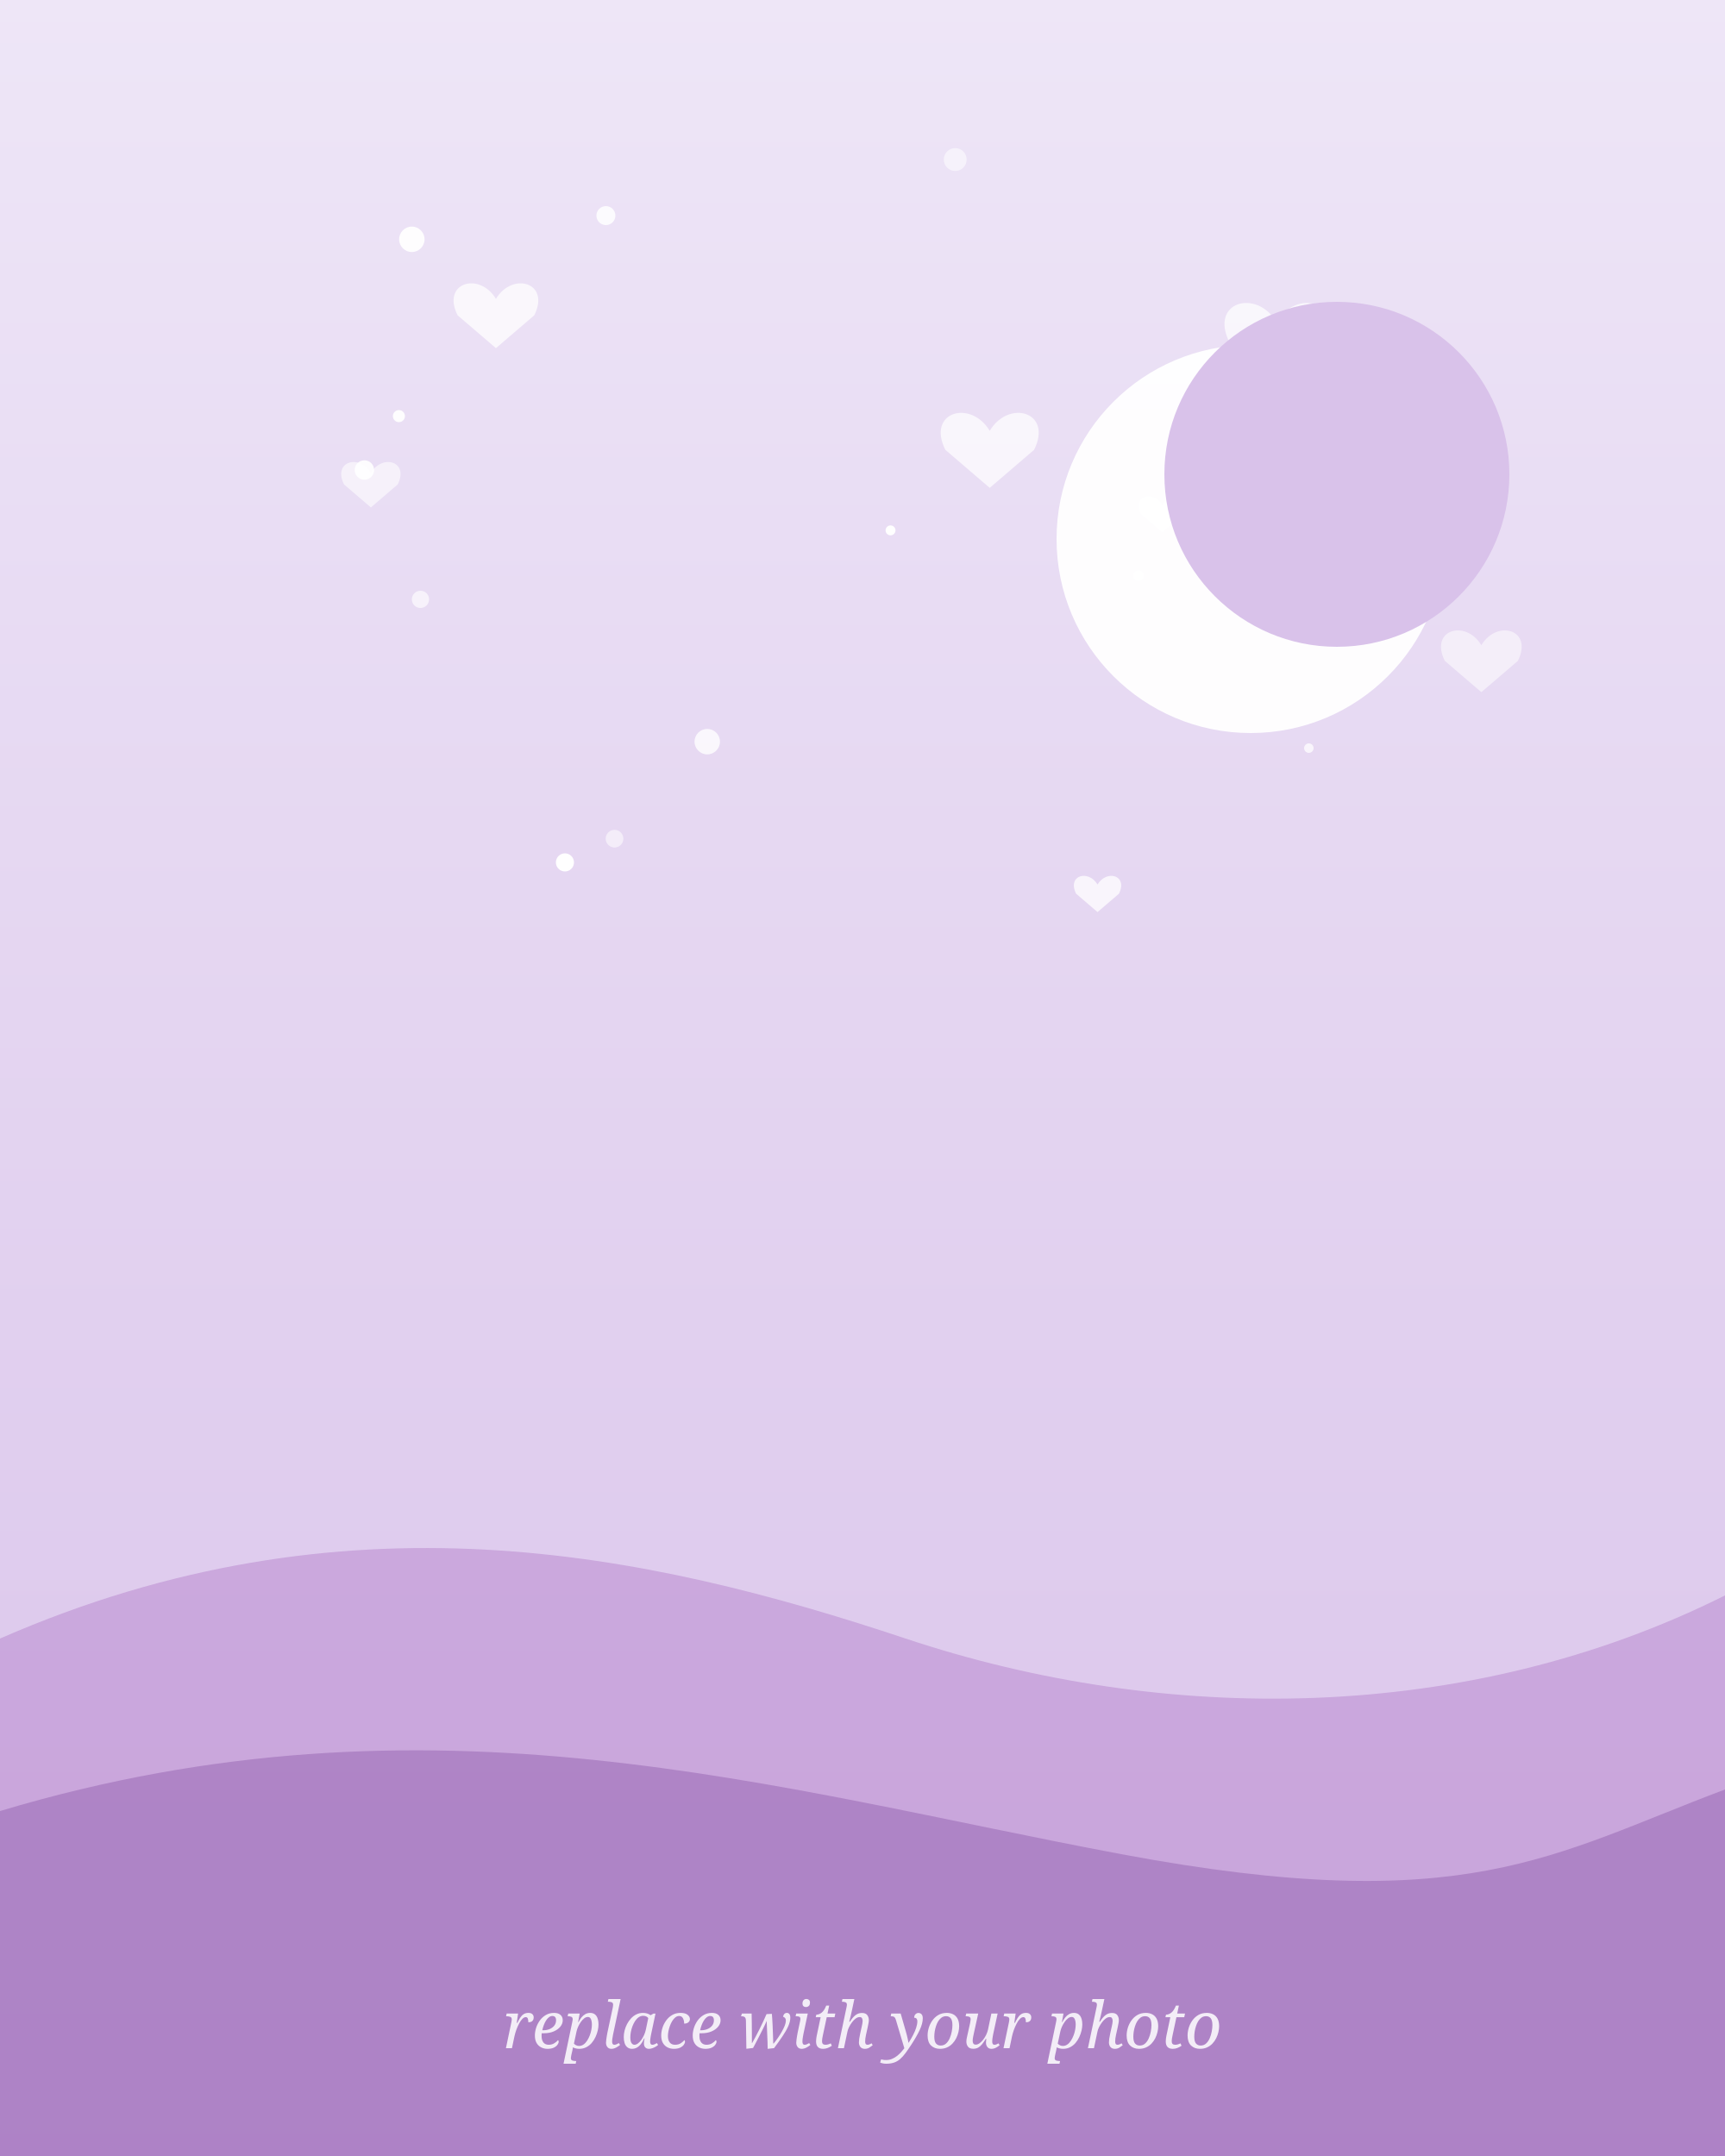
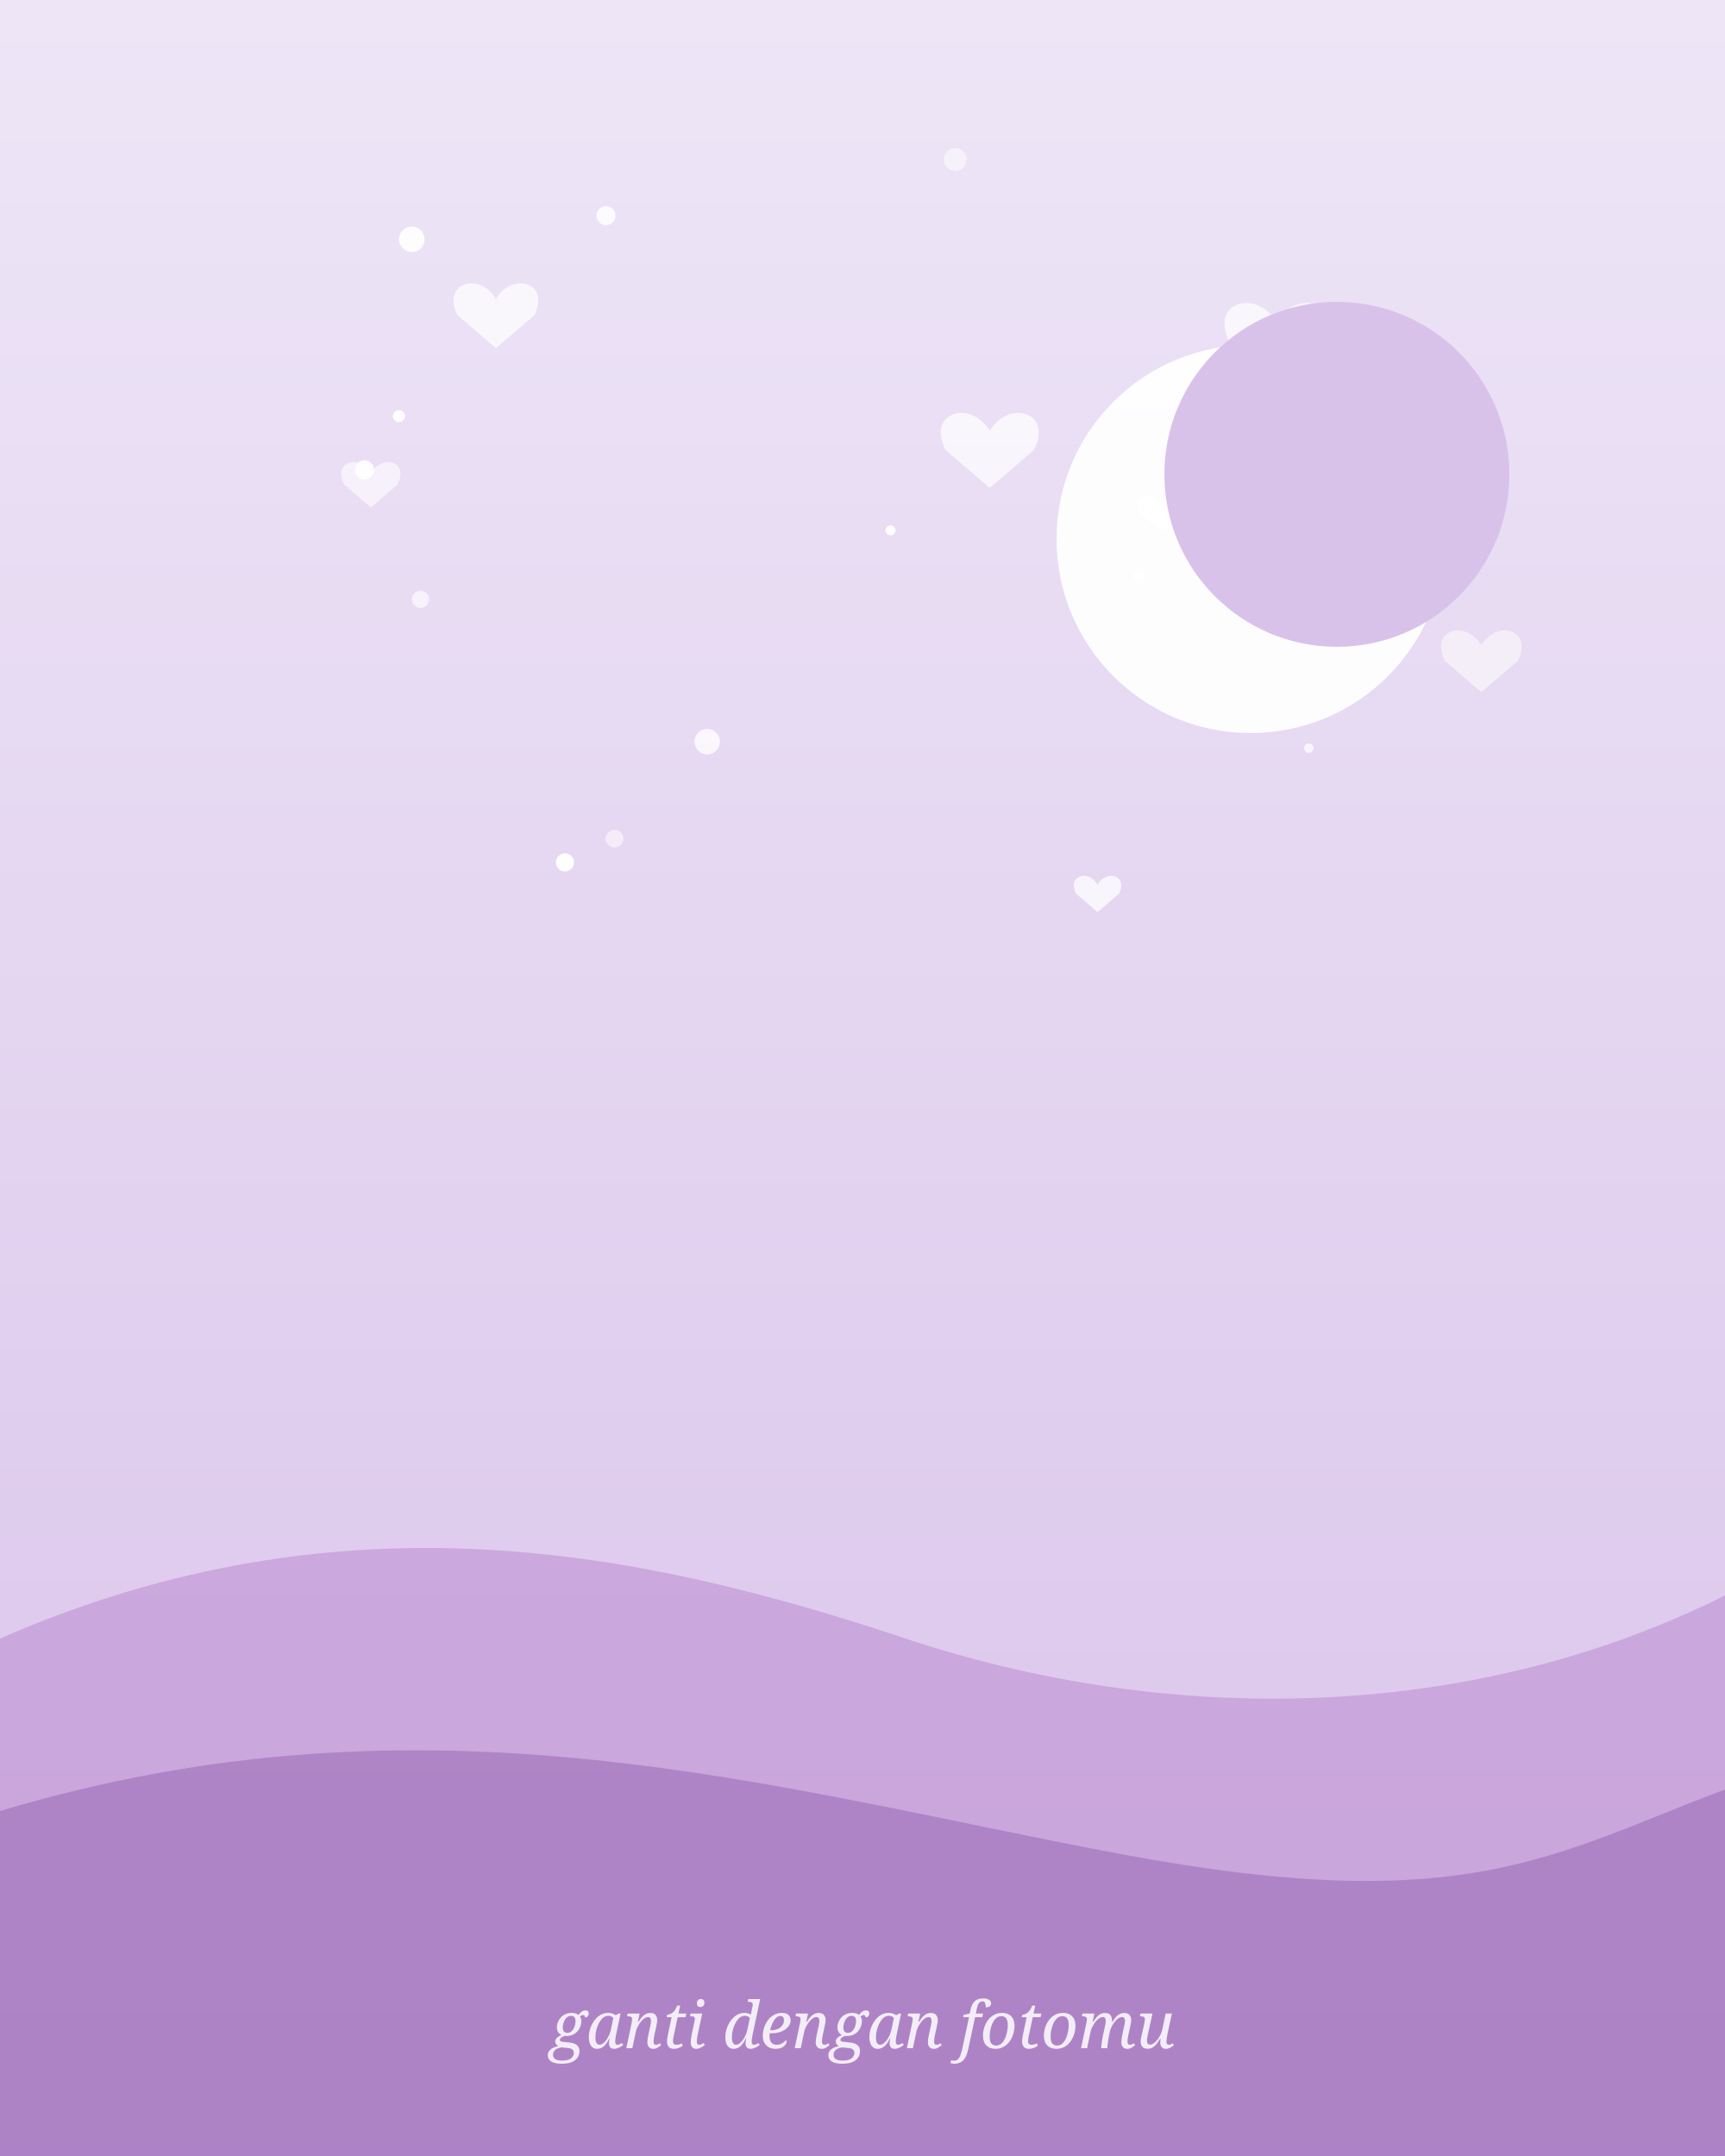
- <svg xmlns="http://www.w3.org/2000/svg" viewBox="0 0 800 1000" width="800" height="1000" role="img" aria-label="replace with your photo">
+ <svg xmlns="http://www.w3.org/2000/svg" viewBox="0 0 800 1000" width="800" height="1000" role="img" aria-label="ganti dengan fotomu">
  <defs>
    <linearGradient id="g" x1="0" y1="0" x2="0" y2="1">
      <stop offset="0" stop-color="#EEE6F7" />
      <stop offset="1" stop-color="#D9C2EA" />
    </linearGradient>
  </defs>
  <rect width="800" height="1000" fill="url(#g)" />
  <circle cx="185" cy="193" r="2.8" fill="#fff" opacity="0.93" />
  <circle cx="607" cy="347" r="2.2" fill="#fff" opacity="0.75" />
  <circle cx="191" cy="111" r="5.9" fill="#fff" opacity="0.92" />
  <circle cx="528" cy="267" r="2.4" fill="#fff" opacity="0.97" />
  <circle cx="621" cy="192" r="3.6" fill="#fff" opacity="0.51" />
  <circle cx="169" cy="218" r="4.5" fill="#fff" opacity="0.92" />
  <circle cx="443" cy="74" r="5.3" fill="#fff" opacity="0.55" />
  <circle cx="608" cy="233" r="4.0" fill="#fff" opacity="0.58" />
  <circle cx="281" cy="100" r="4.4" fill="#fff" opacity="0.86" />
  <circle cx="413" cy="246" r="2.3" fill="#fff" opacity="0.99" />
  <circle cx="328" cy="344" r="5.9" fill="#fff" opacity="0.79" />
  <circle cx="285" cy="389" r="4.1" fill="#fff" opacity="0.55" />
  <circle cx="195" cy="278" r="4.0" fill="#fff" opacity="0.64" />
  <circle cx="262" cy="400" r="4.2" fill="#fff" opacity="0.99" />
  <path transform="translate(687 292) scale(1.21)" d="M0 6C-6-4-20 0-14 12L0 24 14 12C20 0 6-4 0 6Z" fill="#fff" opacity="0.53" />
  <path transform="translate(172 214) scale(0.89)" d="M0 6C-6-4-20 0-14 12L0 24 14 12C20 0 6-4 0 6Z" fill="#fff" opacity="0.58" />
  <path transform="translate(459 191) scale(1.47)" d="M0 6C-6-4-20 0-14 12L0 24 14 12C20 0 6-4 0 6Z" fill="#fff" opacity="0.71" />
  <path transform="translate(509 406) scale(0.71)" d="M0 6C-6-4-20 0-14 12L0 24 14 12C20 0 6-4 0 6Z" fill="#fff" opacity="0.76" />
  <path transform="translate(539 230) scale(0.70)" d="M0 6C-6-4-20 0-14 12L0 24 14 12C20 0 6-4 0 6Z" fill="#fff" opacity="0.82" />
  <path transform="translate(592 140) scale(1.56)" d="M0 6C-6-4-20 0-14 12L0 24 14 12C20 0 6-4 0 6Z" fill="#fff" opacity="0.72" />
  <path transform="translate(230 131) scale(1.27)" d="M0 6C-6-4-20 0-14 12L0 24 14 12C20 0 6-4 0 6Z" fill="#fff" opacity="0.74" />
  <circle cx="580" cy="250" r="90" fill="#fff" opacity=".95" />
  <circle cx="620" cy="220" r="80" fill="#D9C2EA" />
  <path d="M0 760C160 690 300 720 420 760S680 800 800 740V1000H0Z" fill="#B98ACF" opacity=".55" />
  <path d="M0 840C200 780 360 830 520 860S720 860 800 830V1000H0Z" fill="#8E5BAA" opacity=".45" />
-   <text x="400" y="950" text-anchor="middle" font-family="Georgia, serif" font-style="italic" font-size="30" fill="#fff" opacity=".85">replace with your photo</text>
+   <text x="400" y="950" text-anchor="middle" font-family="Georgia, serif" font-style="italic" font-size="30" fill="#fff" opacity=".85">ganti dengan fotomu</text>
</svg>
